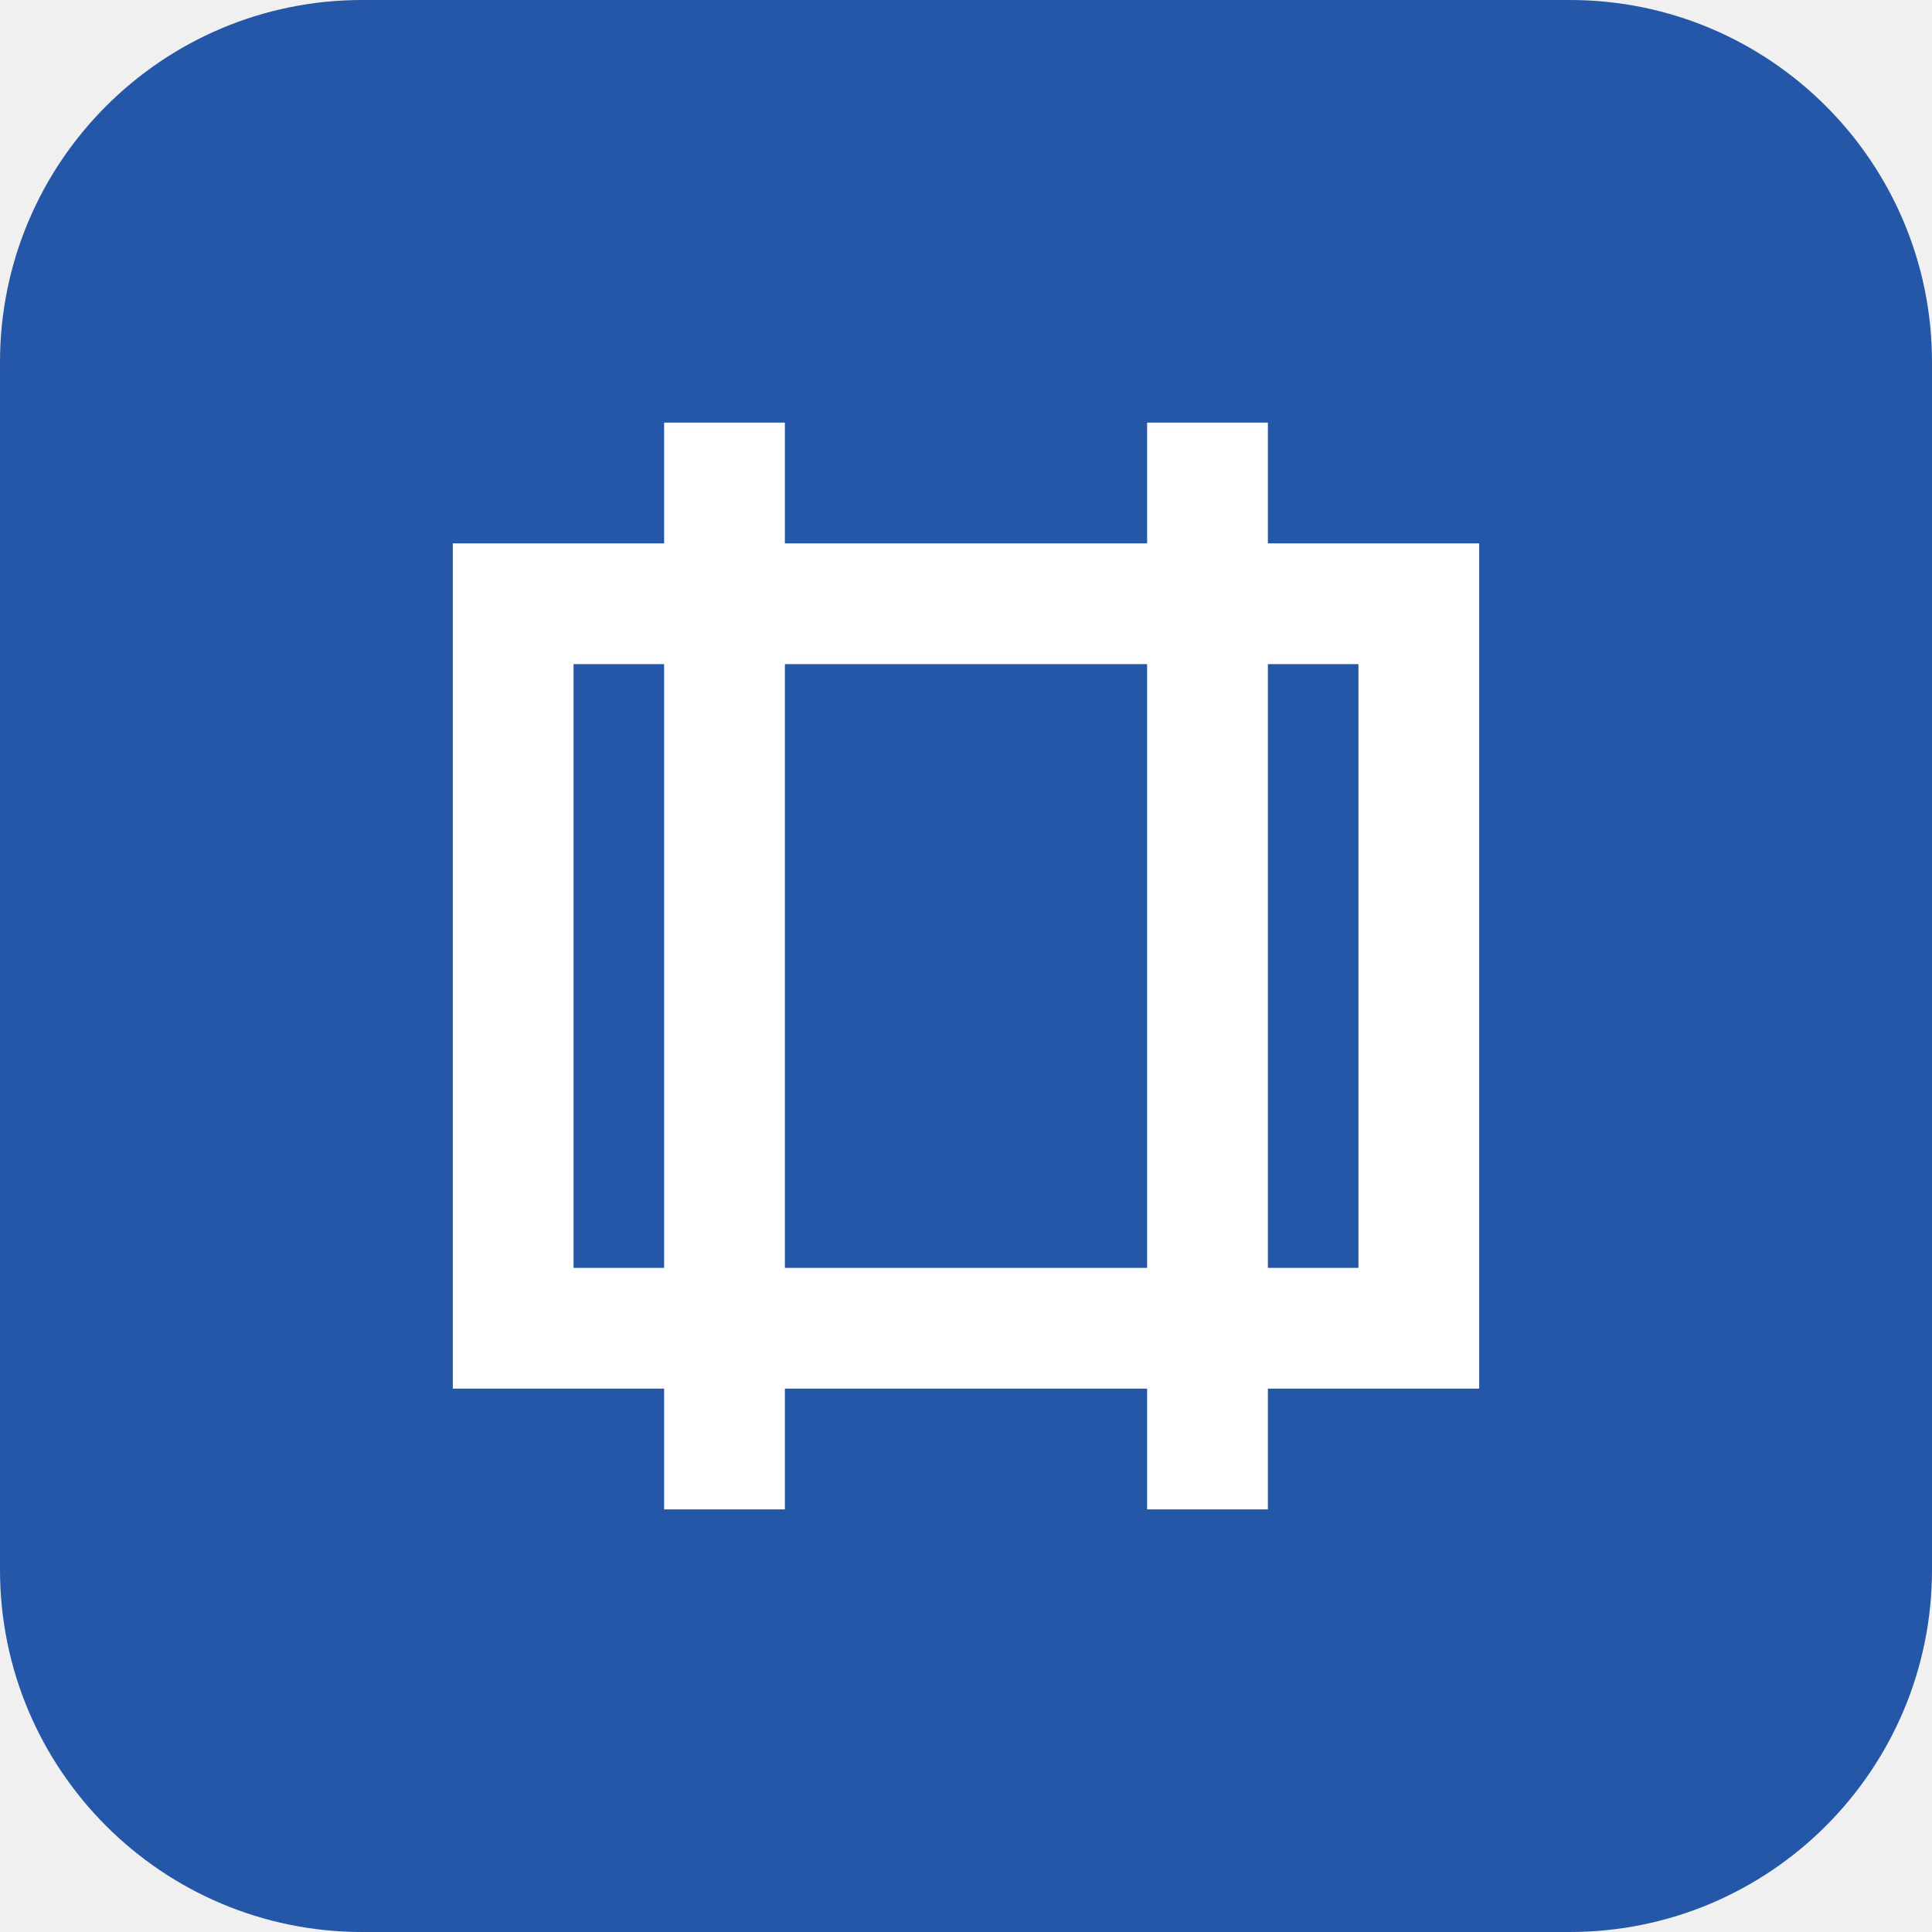
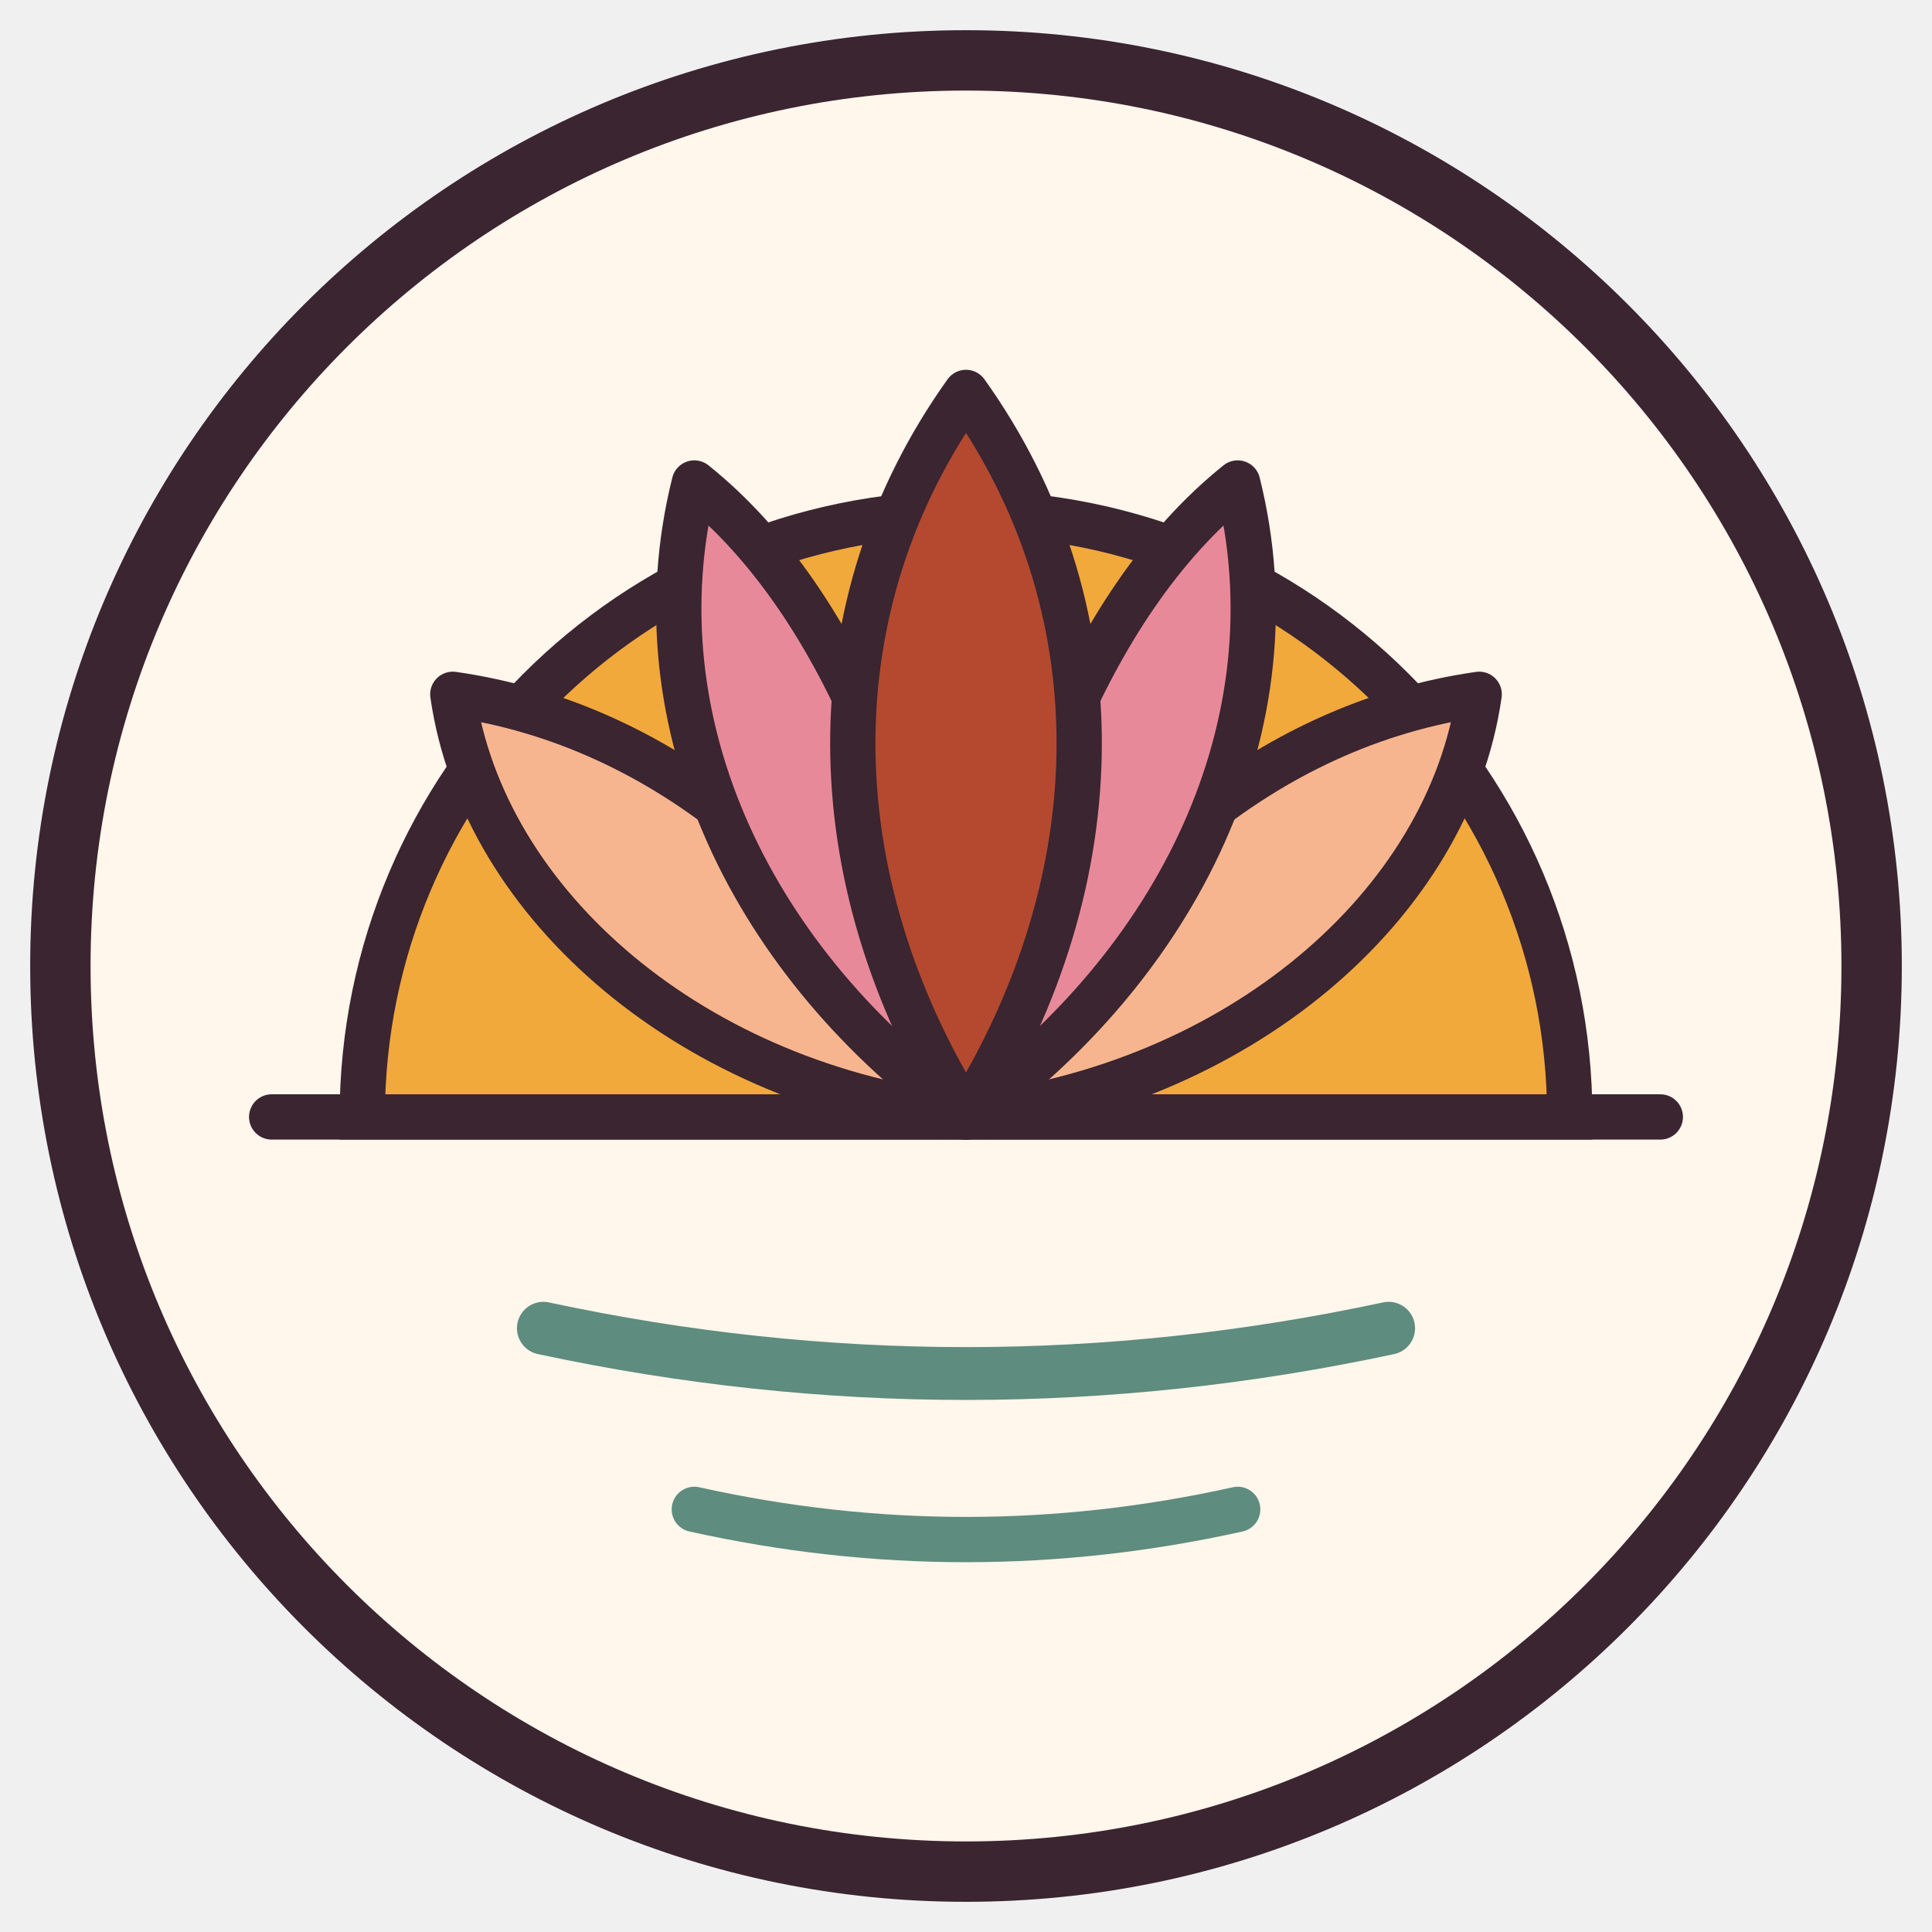
- <svg xmlns="http://www.w3.org/2000/svg" viewBox="0 0 64 64">
-   <rect width="64" height="64" rx="12" fill="#2457a7" />
-   <path d="M17 20h30v24H17zM24 14v36M40 14v36" fill="none" stroke="#fff" stroke-width="4" />
+ <svg xmlns="http://www.w3.org/2000/svg" viewBox="0 0 64 64" fill="none">
+   <circle cx="32" cy="32" r="30" fill="#FFF6EC" stroke="#3A2530" stroke-width="2" />
+   <path d="M12 37 A20 20 0 0 1 52 37 Z" fill="#F2A93B" stroke="#3A2530" stroke-width="1.5" />
+   <line x1="9" y1="37" x2="55" y2="37" stroke="#3A2530" stroke-width="1.5" stroke-linecap="round" />
+   <path d="M32 37 C23 36 16 30 15 23 C22 24 28 29 32 37 Z" fill="#F7B58F" stroke="#3A2530" stroke-width="1.5" stroke-linejoin="round" />
+   <path d="M32 37 C41 36 48 30 49 23 C42 24 36 29 32 37 Z" fill="#F7B58F" stroke="#3A2530" stroke-width="1.5" stroke-linejoin="round" />
+   <path d="M32 37 C25 32 21 24 23 16 C28 20 31 28 32 37 Z" fill="#E8899A" stroke="#3A2530" stroke-width="1.5" stroke-linejoin="round" />
+   <path d="M32 37 C39 32 43 24 41 16 C36 20 33 28 32 37 Z" fill="#E8899A" stroke="#3A2530" stroke-width="1.5" stroke-linejoin="round" />
+   <path d="M32 37 C27 29 27 20 32 13 C37 20 37 29 32 37 Z" fill="#B4492F" stroke="#3A2530" stroke-width="1.5" stroke-linejoin="round" />
+   <path d="M18 44 Q32 47 46 44" stroke="#5E8C7E" stroke-width="1.75" stroke-linecap="round" />
+   <path d="M23 50 Q32 52 41 50" stroke="#5E8C7E" stroke-width="1.5" stroke-linecap="round" />
</svg>
